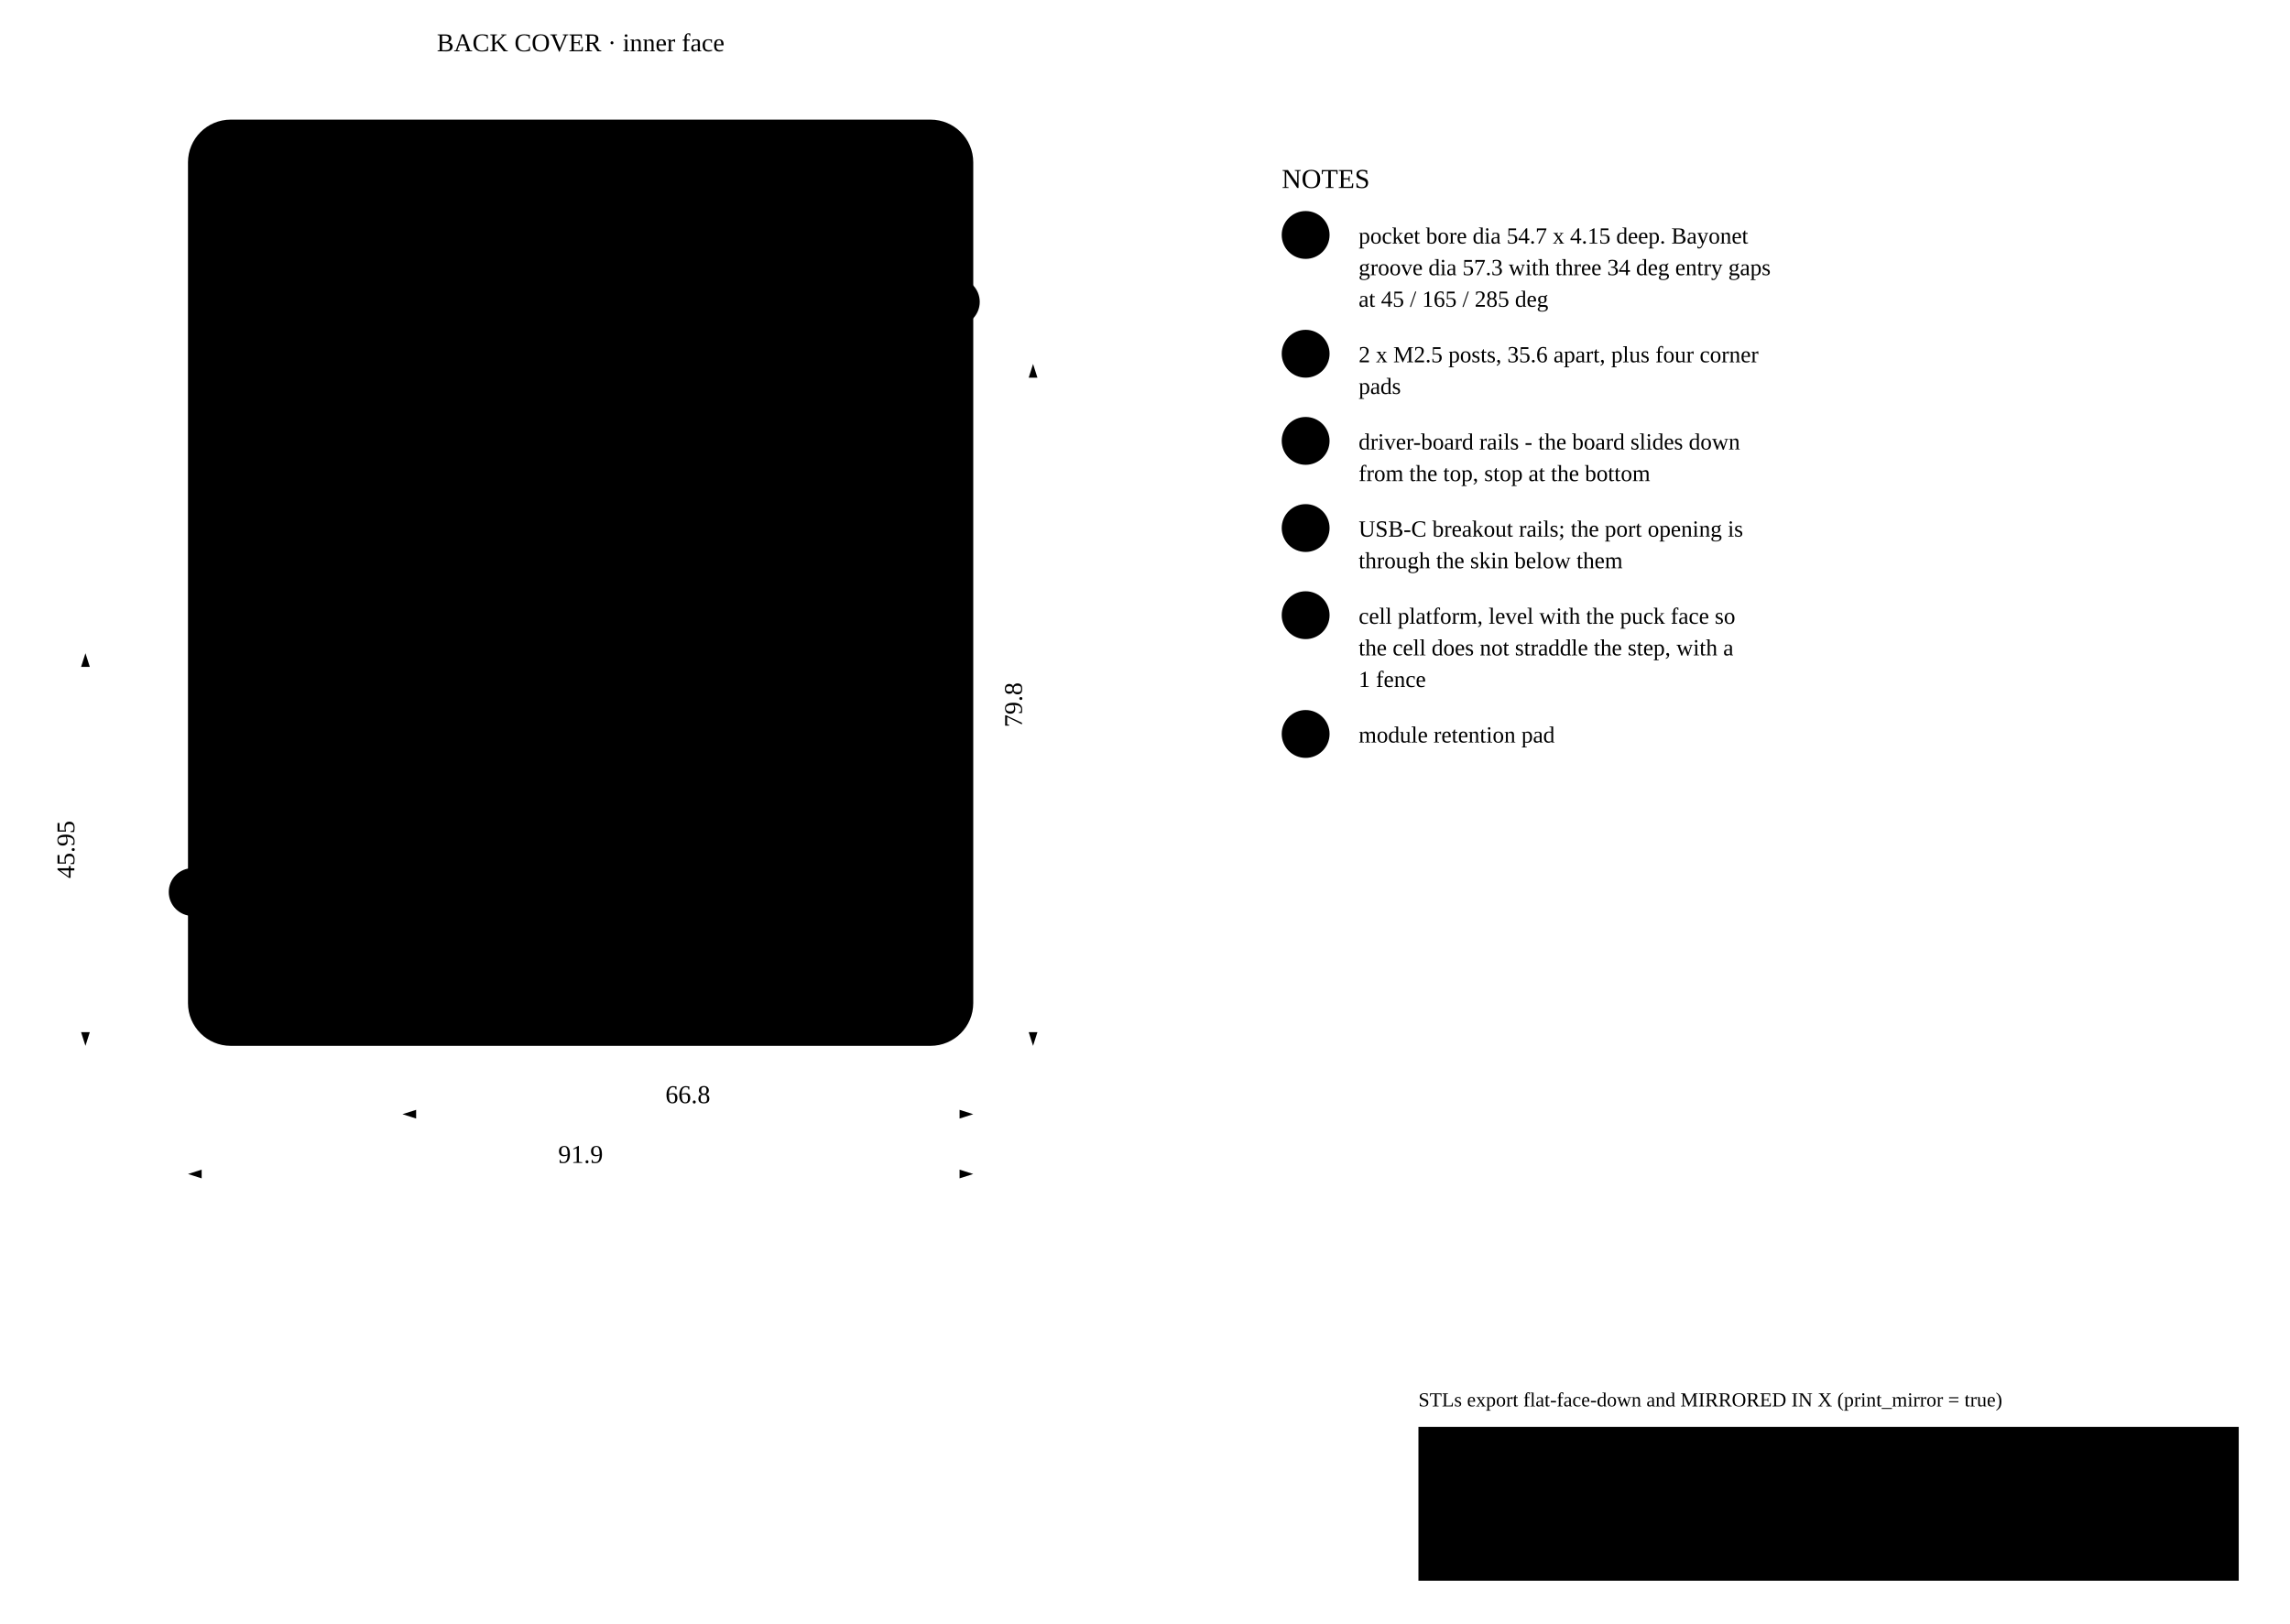
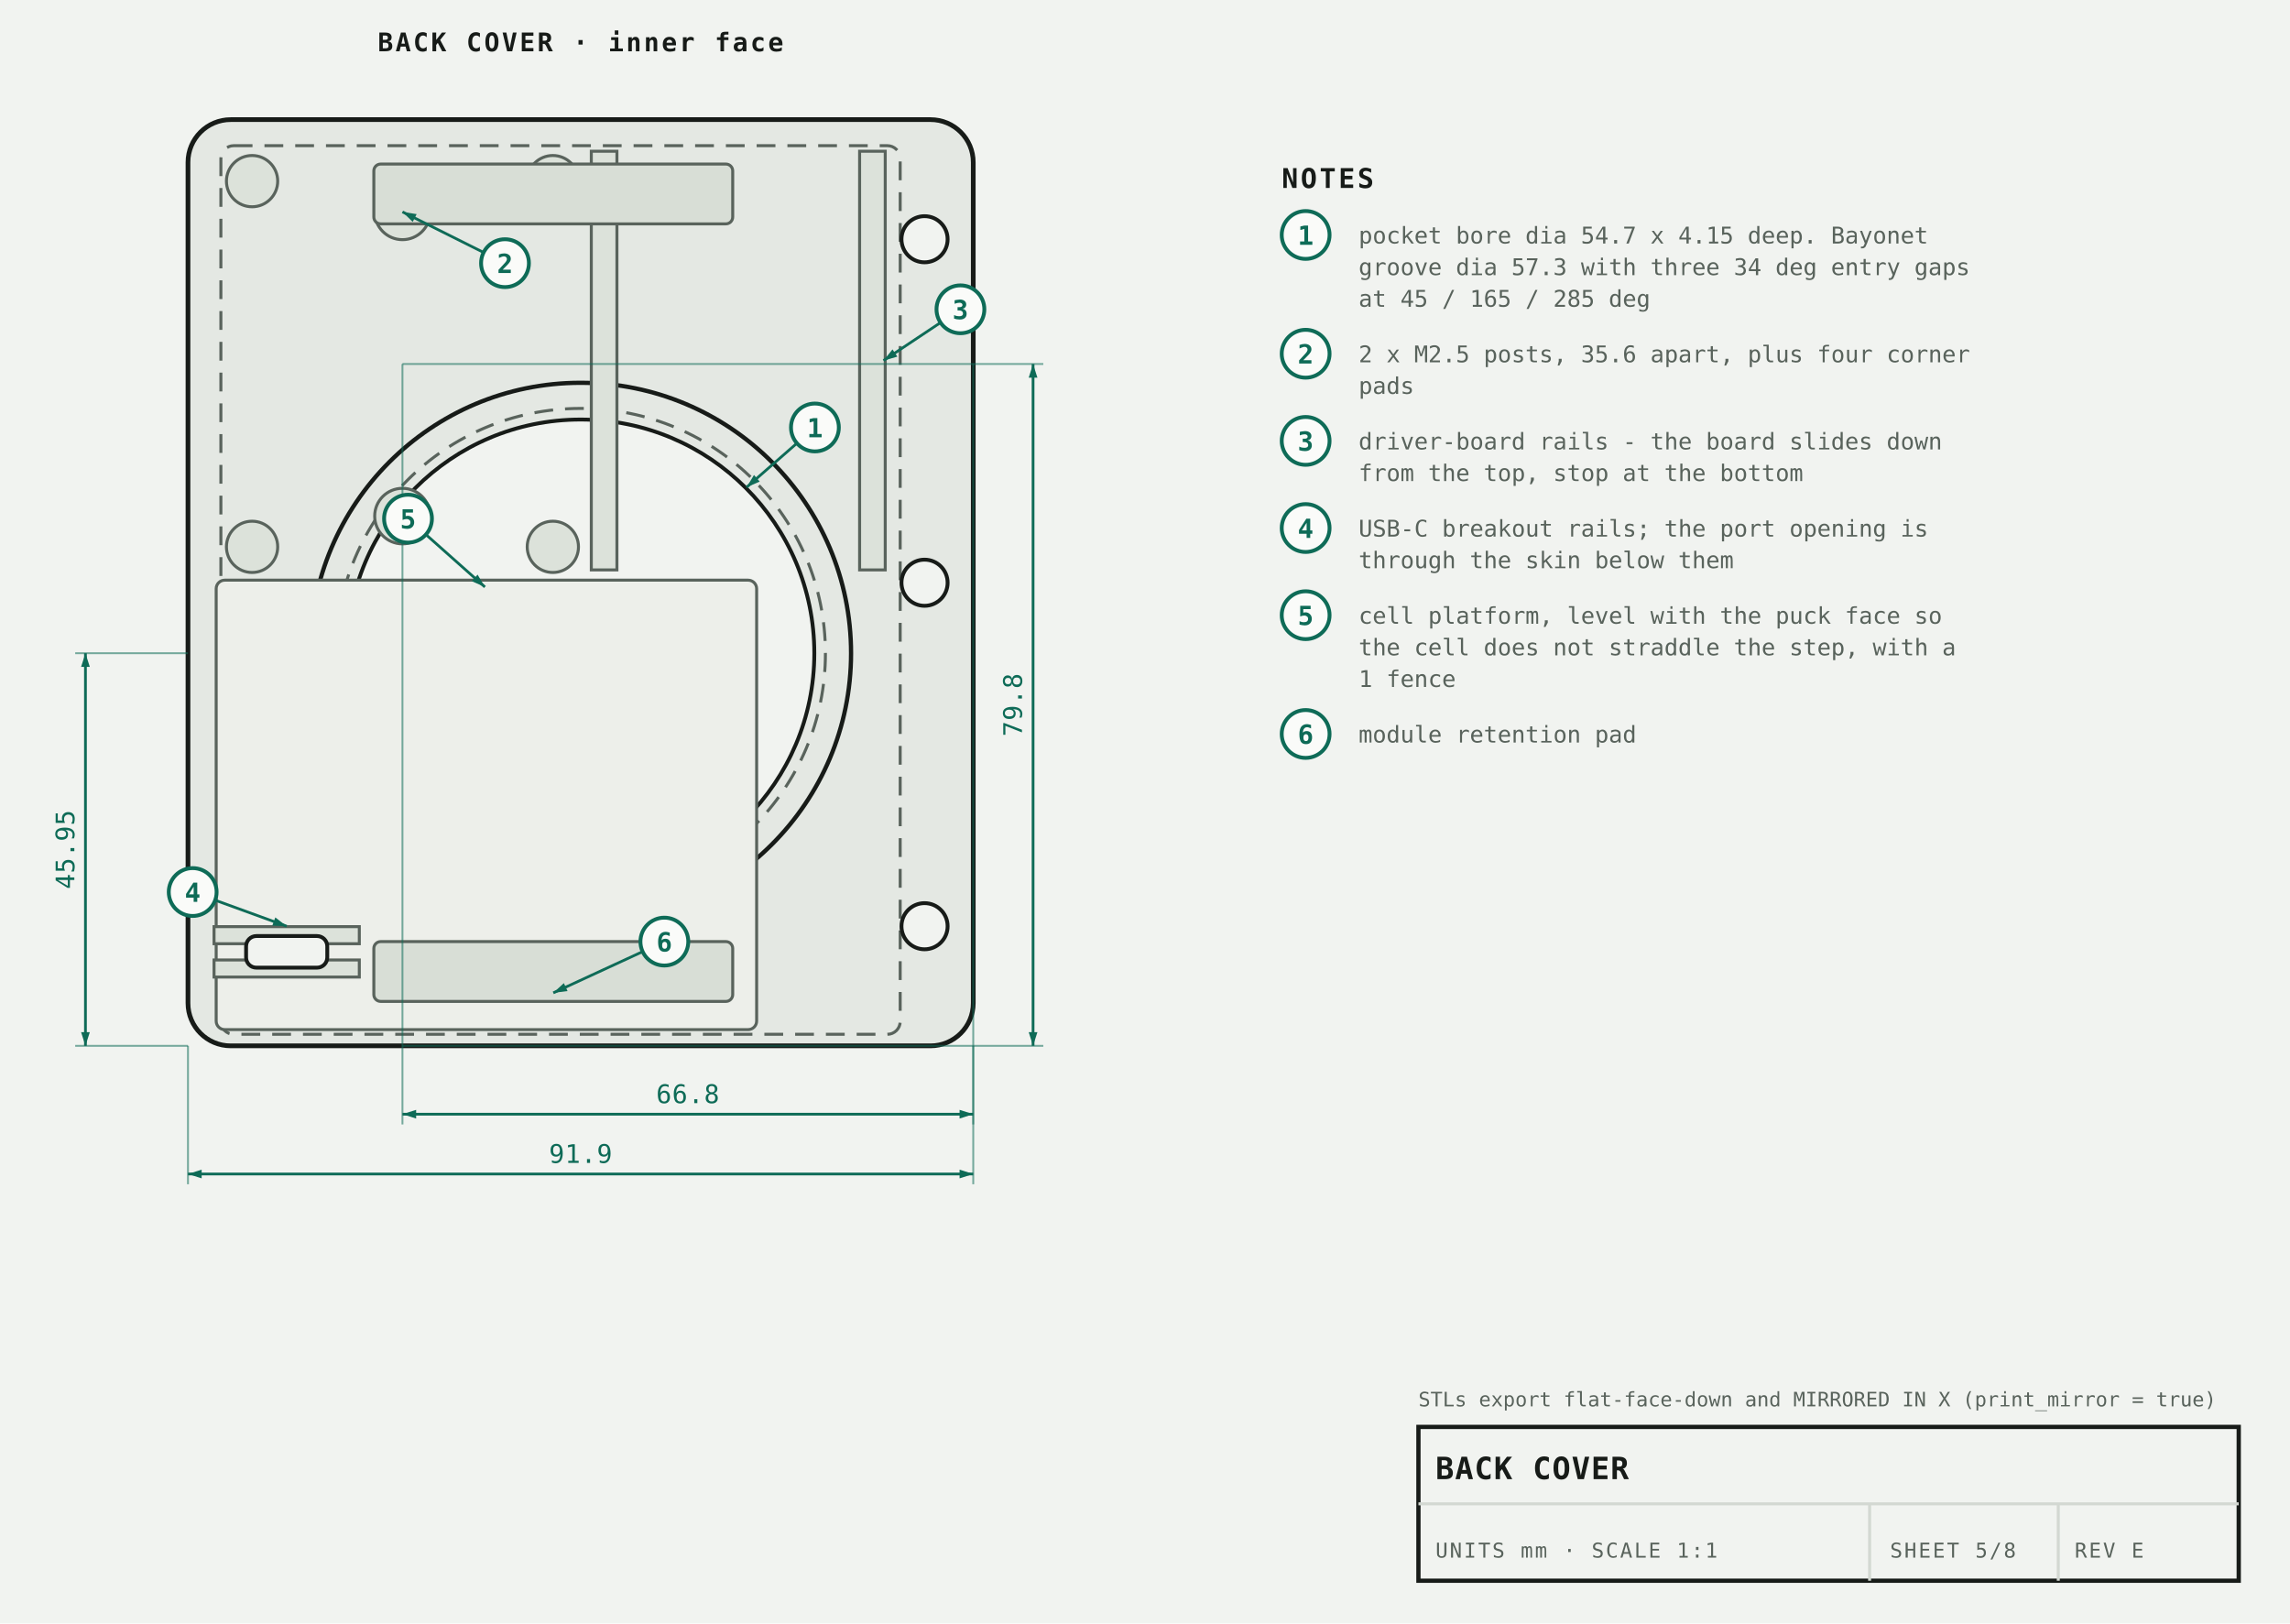
<svg xmlns="http://www.w3.org/2000/svg" class="dwg" width="1072" height="760" id="s5" viewBox="0 0 268 190" role="img">
+   <style>
+ svg{font-family:"IBM Plex Mono",ui-monospace,monospace}
+ .bg{fill:#F1F3F0;stroke:none}
+ .part{fill:#E4E8E3;stroke:#171B18;stroke-width:.55}
+ .edge{fill:none;stroke:#171B18;stroke-width:.5}
+ .inkline{fill:none;stroke:#171B18;stroke-width:1.1}
+ .ghost{fill:none;stroke:#D3D8D2;stroke-width:.45}
+ .hid{fill:none;stroke:#59635C;stroke-width:.35;stroke-dasharray:2.2 1.4}
+ .cl{fill:none;stroke:#59635C;stroke-width:.28;stroke-dasharray:6 1.6 1 1.6;opacity:.75}
+ .cut{fill:#F1F3F0;stroke:#171B18;stroke-width:.45}
+ .ink{fill:#171B18;opacity:.86;stroke:none}
+ .glass{fill:#D9E4E6;stroke:#171B18;stroke-width:.4}
+ .pcb{fill:#CBDCCF;stroke:#171B18;stroke-width:.45}
+ .cell{fill:#D2D6D8;stroke:#171B18;stroke-width:.45}
+ .chg{fill:#C7D8E4;stroke:#171B18;stroke-width:.4}
+ .plat{fill:#EDEFEA;stroke:#59635C;stroke-width:.35}
+ .boss{fill:#DCE2DA;stroke:#59635C;stroke-width:.35}
+ .pad{fill:#D8DED6;stroke:#59635C;stroke-width:.35}
+ .voidfill{fill:#E7EAE5;stroke:#59635C;stroke-width:.35}
+ .warn{fill:none;stroke:#A8631A;stroke-width:.6;stroke-dasharray:2 1.2}
+ .wire{fill:none;stroke:#171B18;stroke-width:.62;stroke-linejoin:round}
+ .wire.ntc{stroke:#A8631A}
+ .clash{fill:#A8631A;fill-opacity:.30;stroke:#A8631A;stroke-width:.7}
+ .clashtxt{fill:#A8631A;font-weight:600;letter-spacing:.02em}
+ .res{fill:#FAFBF9;stroke:#171B18;stroke-width:.5}
+ .leg{stroke:#171B18;stroke-width:2.6;stroke-linecap:round;fill:none}
+ .table{stroke:#59635C;stroke-width:.6}
+ .com{fill:#A8631A;stroke:#171B18;stroke-width:.3}
+ .hl{stroke:#D3D8D2;stroke-width:.3;fill:none}
+ .hatch{opacity:.9}
+ .dim{fill:none;stroke:#0E6B57;stroke-width:.32}
+ .ext{fill:none;stroke:#0E6B57;stroke-width:.22;opacity:.55}
+ .arrow{fill:#0E6B57;stroke:none}
+ .dimtxt{fill:#0E6B57;letter-spacing:.02em}
+ .note{fill:#59635C}
+ .val{fill:#171B18;font-weight:600}
+ .val.warn{fill:#A8631A;stroke:none}
+ .balloon{fill:#FAFBF9;stroke:#0E6B57;stroke-width:.45}
+ .baltxt{fill:#0E6B57;font-weight:600;text-anchor:middle}
+ .vlabel{fill:#171B18;font-weight:600;letter-spacing:.09em}
+ .cmp{fill:#171B18;font-weight:600}
+ .cmpsub{fill:#59635C}
+ .tbframe{fill:none;stroke:#171B18;stroke-width:.5}
+ .tbrule{stroke:#D3D8D2;stroke-width:.35;fill:none}
+ .tbname{fill:#171B18;font-weight:700;letter-spacing:.03em}
+ .tbmeta{fill:#59635C;letter-spacing:.09em}
+ @media (prefers-color-scheme:dark){
+ svg{font-family:"IBM Plex Mono",ui-monospace,monospace}
+ .bg{fill:#0F1211;stroke:none}
+ .part{fill:#232A26;stroke:#E8ECE7;stroke-width:.55}
+ .edge{fill:none;stroke:#E8ECE7;stroke-width:.5}
+ .inkline{fill:none;stroke:#E8ECE7;stroke-width:1.1}
+ .ghost{fill:none;stroke:#2C332E;stroke-width:.45}
+ .hid{fill:none;stroke:#93A099;stroke-width:.35;stroke-dasharray:2.2 1.4}
+ .cl{fill:none;stroke:#93A099;stroke-width:.28;stroke-dasharray:6 1.6 1 1.6;opacity:.75}
+ .cut{fill:#0F1211;stroke:#E8ECE7;stroke-width:.45}
+ .ink{fill:#E8ECE7;opacity:.86;stroke:none}
+ .glass{fill:#243233;stroke:#E8ECE7;stroke-width:.4}
+ .pcb{fill:#1F3327;stroke:#E8ECE7;stroke-width:.45}
+ .cell{fill:#2A3033;stroke:#E8ECE7;stroke-width:.45}
+ .chg{fill:#1E2E3A;stroke:#E8ECE7;stroke-width:.4}
+ .plat{fill:#1C221E;stroke:#93A099;stroke-width:.35}
+ .boss{fill:#28302B;stroke:#93A099;stroke-width:.35}
+ .pad{fill:#2A322C;stroke:#93A099;stroke-width:.35}
+ .voidfill{fill:#101413;stroke:#93A099;stroke-width:.35}
+ .warn{fill:none;stroke:#E0A64B;stroke-width:.6;stroke-dasharray:2 1.2}
+ .wire{fill:none;stroke:#E8ECE7;stroke-width:.62;stroke-linejoin:round}
+ .wire.ntc{stroke:#E0A64B}
+ .clash{fill:#E0A64B;fill-opacity:.30;stroke:#E0A64B;stroke-width:.7}
+ .clashtxt{fill:#E0A64B;font-weight:600;letter-spacing:.02em}
+ .res{fill:#171B18;stroke:#E8ECE7;stroke-width:.5}
+ .leg{stroke:#E8ECE7;stroke-width:2.6;stroke-linecap:round;fill:none}
+ .table{stroke:#93A099;stroke-width:.6}
+ .com{fill:#E0A64B;stroke:#E8ECE7;stroke-width:.3}
+ .hl{stroke:#2C332E;stroke-width:.3;fill:none}
+ .hatch{opacity:.9}
+ .dim{fill:none;stroke:#57CFA9;stroke-width:.32}
+ .ext{fill:none;stroke:#57CFA9;stroke-width:.22;opacity:.55}
+ .arrow{fill:#57CFA9;stroke:none}
+ .dimtxt{fill:#57CFA9;letter-spacing:.02em}
+ .note{fill:#93A099}
+ .val{fill:#E8ECE7;font-weight:600}
+ .val.warn{fill:#E0A64B;stroke:none}
+ .balloon{fill:#171B18;stroke:#57CFA9;stroke-width:.45}
+ .baltxt{fill:#57CFA9;font-weight:600;text-anchor:middle}
+ .vlabel{fill:#E8ECE7;font-weight:600;letter-spacing:.09em}
+ .cmp{fill:#E8ECE7;font-weight:600}
+ .cmpsub{fill:#93A099}
+ .tbframe{fill:none;stroke:#E8ECE7;stroke-width:.5}
+ .tbrule{stroke:#2C332E;stroke-width:.35;fill:none}
+ .tbname{fill:#E8ECE7;font-weight:700;letter-spacing:.03em}
+ .tbmeta{fill:#93A099;letter-spacing:.09em}
+ }</style>
+   <rect class="bg" x="0" y="0" width="268" height="190" />
  <rect class="part" x="22.00" y="14.00" width="91.90" height="108.40" rx="5.00" />
  <rect class="hid" x="25.85" y="17.05" width="79.50" height="104.00" rx="1.50" />
  <circle class="edge" cx="67.95" cy="76.45" r="31.65" />
  <circle class="cut" cx="67.95" cy="76.45" r="27.35" />
  <circle class="hid" cx="67.95" cy="76.45" r="28.65" />
  <circle class="cut" cx="108.20" cy="108.40" r="2.70" />
  <circle class="cut" cx="108.20" cy="68.20" r="2.70" />
  <circle class="cut" cx="108.20" cy="28.00" r="2.70" />
  <rect class="plat" x="25.30" y="67.90" width="63.25" height="52.60" rx="1.00" />
  <circle class="boss" cx="47.10" cy="60.40" r="3.25" />
  <circle class="boss" cx="47.10" cy="24.80" r="3.25" />
  <circle class="boss" cx="29.50" cy="64.00" r="3.00" />
  <circle class="boss" cx="29.50" cy="21.20" r="3.00" />
  <circle class="boss" cx="64.70" cy="64.00" r="3.00" />
  <circle class="boss" cx="64.70" cy="21.20" r="3.00" />
-   <rect class="boss" x="69.20" y="17.70" width="3.00" height="47.25" rx="0.00" />
-   <rect class="boss" x="100.06" y="17.70" width="3.00" height="47.25" rx="0.00" />
+   <rect class="boss" x="69.20" y="17.70" width="3.00" height="49.00" rx="0.00" />
+   <rect class="boss" x="100.60" y="17.70" width="3.00" height="49.00" rx="0.00" />
  <rect class="boss" x="25.05" y="112.35" width="17.00" height="2.00" rx="0.00" />
  <rect class="boss" x="25.05" y="108.45" width="17.00" height="2.00" rx="0.00" />
  <rect class="cut" x="28.80" y="109.55" width="9.50" height="3.70" rx="1.20" />
  <rect class="pad" x="43.75" y="110.20" width="42.00" height="7.00" rx="0.80" />
  <rect class="pad" x="43.75" y="19.20" width="42.00" height="7.00" rx="0.80" />
  <text class="vlabel" x="67.95" y="6.00" text-anchor="middle" font-size="3.0">BACK COVER  ·  inner face</text>
  <line class="ext" x1="22.00" y1="76.45" x2="8.80" y2="76.45" />
  <line class="ext" x1="22.00" y1="122.40" x2="8.80" y2="122.40" />
  <line class="dim" x1="10.00" y1="76.45" x2="10.00" y2="122.40" />
  <path class="arrow" d="M10.00,76.45 L10.51,78.05 L9.49,78.05 Z" />
  <path class="arrow" d="M10.00,122.40 L9.49,120.80 L10.51,120.80 Z" />
  <text class="dimtxt" x="8.70" y="99.43" text-anchor="middle" font-size="3.0" transform="rotate(-90 8.70 99.43)">45.95</text>
  <line class="ext" x1="22.00" y1="122.40" x2="22.00" y2="138.60" />
  <line class="ext" x1="113.90" y1="122.40" x2="113.90" y2="138.60" />
  <line class="dim" x1="22.00" y1="137.40" x2="113.90" y2="137.40" />
  <path class="arrow" d="M22.00,137.40 L23.60,136.89 L23.60,137.91 Z" />
  <path class="arrow" d="M113.90,137.40 L112.30,137.91 L112.30,136.89 Z" />
  <text class="dimtxt" x="67.95" y="136.10" text-anchor="middle" font-size="3.0">91.9</text>
  <line class="ext" x1="47.10" y1="42.60" x2="47.10" y2="131.60" />
  <line class="ext" x1="113.90" y1="42.60" x2="113.90" y2="131.60" />
  <line class="dim" x1="47.10" y1="130.40" x2="113.90" y2="130.40" />
  <path class="arrow" d="M47.10,130.40 L48.70,129.89 L48.70,130.91 Z" />
  <path class="arrow" d="M113.90,130.40 L112.30,130.91 L112.30,129.89 Z" />
  <text class="dimtxt" x="80.50" y="129.10" text-anchor="middle" font-size="3.0">66.8</text>
  <line class="ext" x1="47.10" y1="42.60" x2="122.10" y2="42.60" />
  <line class="ext" x1="47.10" y1="122.40" x2="122.10" y2="122.40" />
  <line class="dim" x1="120.90" y1="42.60" x2="120.90" y2="122.40" />
  <path class="arrow" d="M120.90,42.60 L121.41,44.20 L120.39,44.20 Z" />
  <path class="arrow" d="M120.90,122.40 L120.39,120.80 L121.41,120.80 Z" />
  <text class="dimtxt" x="119.60" y="82.50" text-anchor="middle" font-size="3.0" transform="rotate(-90 119.60 82.50)">79.8</text>
  <line class="dim" x1="87.37" y1="57.03" x2="95.37" y2="50.03" />
  <path class="arrow" d="M87.37,57.03 L88.24,55.59 L88.91,56.36 Z" />
  <circle class="balloon" cx="95.37" cy="50.03" r="2.80" />
  <text class="baltxt" x="95.37" y="51.18" text-anchor="middle" font-size="3.1">1</text>
  <line class="dim" x1="47.10" y1="24.80" x2="59.10" y2="30.80" />
  <path class="arrow" d="M47.10,24.80 L48.76,25.06 L48.30,25.97 Z" />
  <circle class="balloon" cx="59.10" cy="30.80" r="2.80" />
  <text class="baltxt" x="59.10" y="31.95" text-anchor="middle" font-size="3.1">2</text>
-   <line class="dim" x1="102.86" y1="41.33" x2="111.86" y2="35.33" />
-   <path class="arrow" d="M102.86,41.33 L103.91,40.01 L104.48,40.86 Z" />
-   <circle class="balloon" cx="111.86" cy="35.33" r="2.80" />
-   <text class="baltxt" x="111.86" y="36.48" text-anchor="middle" font-size="3.1">3</text>
+   <line class="dim" x1="103.40" y1="42.20" x2="112.40" y2="36.20" />
+   <path class="arrow" d="M103.40,42.20 L104.45,40.89 L105.02,41.74 Z" />
+   <circle class="balloon" cx="112.40" cy="36.20" r="2.80" />
+   <text class="baltxt" x="112.40" y="37.35" text-anchor="middle" font-size="3.1">3</text>
  <line class="dim" x1="33.55" y1="108.40" x2="22.55" y2="104.40" />
  <path class="arrow" d="M33.55,108.40 L31.87,108.33 L32.22,107.37 Z" />
  <circle class="balloon" cx="22.55" cy="104.40" r="2.80" />
  <text class="baltxt" x="22.55" y="105.55" text-anchor="middle" font-size="3.1">4</text>
  <line class="dim" x1="56.75" y1="68.70" x2="47.75" y2="60.70" />
  <path class="arrow" d="M56.75,68.70 L55.21,68.02 L55.89,67.25 Z" />
  <circle class="balloon" cx="47.75" cy="60.70" r="2.80" />
  <text class="baltxt" x="47.75" y="61.85" text-anchor="middle" font-size="3.1">5</text>
  <line class="dim" x1="64.75" y1="116.20" x2="77.75" y2="110.20" />
  <path class="arrow" d="M64.75,116.20 L65.99,115.06 L66.42,115.99 Z" />
  <circle class="balloon" cx="77.75" cy="110.20" r="2.80" />
  <text class="baltxt" x="77.75" y="111.35" text-anchor="middle" font-size="3.1">6</text>
  <text class="vlabel" x="150.00" y="22.00" text-anchor="start" font-size="3.2">NOTES</text>
  <circle class="balloon" cx="152.80" cy="27.50" r="2.80" />
  <text class="baltxt" x="152.80" y="28.65" text-anchor="middle" font-size="3.1">1</text>
  <text class="note" x="159.00" y="28.50" text-anchor="start" font-size="2.7">pocket bore dia 54.7 x 4.15 deep. Bayonet</text>
  <text class="note" x="159.00" y="32.20" text-anchor="start" font-size="2.7">groove dia 57.3 with three 34 deg entry gaps</text>
  <text class="note" x="159.00" y="35.90" text-anchor="start" font-size="2.7">at 45 / 165 / 285 deg</text>
  <circle class="balloon" cx="152.80" cy="41.40" r="2.80" />
  <text class="baltxt" x="152.80" y="42.55" text-anchor="middle" font-size="3.1">2</text>
  <text class="note" x="159.00" y="42.40" text-anchor="start" font-size="2.7">2 x M2.5 posts, 35.6 apart, plus four corner</text>
  <text class="note" x="159.00" y="46.10" text-anchor="start" font-size="2.7">pads</text>
  <circle class="balloon" cx="152.80" cy="51.60" r="2.80" />
  <text class="baltxt" x="152.80" y="52.75" text-anchor="middle" font-size="3.1">3</text>
  <text class="note" x="159.00" y="52.60" text-anchor="start" font-size="2.7">driver-board rails - the board slides down</text>
  <text class="note" x="159.00" y="56.30" text-anchor="start" font-size="2.7">from the top, stop at the bottom</text>
  <circle class="balloon" cx="152.80" cy="61.80" r="2.80" />
  <text class="baltxt" x="152.80" y="62.95" text-anchor="middle" font-size="3.1">4</text>
  <text class="note" x="159.00" y="62.80" text-anchor="start" font-size="2.7">USB-C breakout rails; the port opening is</text>
  <text class="note" x="159.00" y="66.50" text-anchor="start" font-size="2.7">through the skin below them</text>
  <circle class="balloon" cx="152.80" cy="72.00" r="2.80" />
  <text class="baltxt" x="152.80" y="73.15" text-anchor="middle" font-size="3.1">5</text>
  <text class="note" x="159.00" y="73.00" text-anchor="start" font-size="2.7">cell platform, level with the puck face so</text>
  <text class="note" x="159.00" y="76.70" text-anchor="start" font-size="2.7">the cell does not straddle the step, with a</text>
  <text class="note" x="159.00" y="80.40" text-anchor="start" font-size="2.7">1 fence</text>
  <circle class="balloon" cx="152.80" cy="85.90" r="2.80" />
  <text class="baltxt" x="152.80" y="87.05" text-anchor="middle" font-size="3.1">6</text>
  <text class="note" x="159.00" y="86.90" text-anchor="start" font-size="2.7">module retention pad</text>
  <text class="note" x="166.00" y="164.60" text-anchor="start" font-size="2.35">STLs export flat-face-down and MIRRORED IN X (print_mirror = true)</text>
  <rect class="tbframe" x="166.00" y="167.00" width="96.00" height="18.00" rx="0.00" />
  <line class="tbrule" x1="166.00" y1="176.00" x2="262.00" y2="176.00" />
  <line class="tbrule" x1="218.80" y1="176.00" x2="218.80" y2="185.00" />
  <line class="tbrule" x1="240.88" y1="176.00" x2="240.88" y2="185.00" />
  <text class="tbname" x="168.00" y="173.12" text-anchor="start" font-size="3.6">BACK COVER</text>
  <text class="tbmeta" x="168.00" y="182.30" text-anchor="start" font-size="2.4">UNITS mm · SCALE 1:1</text>
  <text class="tbmeta" x="221.20" y="182.30" text-anchor="start" font-size="2.4">SHEET 5/8</text>
  <text class="tbmeta" x="242.80" y="182.30" text-anchor="start" font-size="2.4">REV E</text>
</svg>
